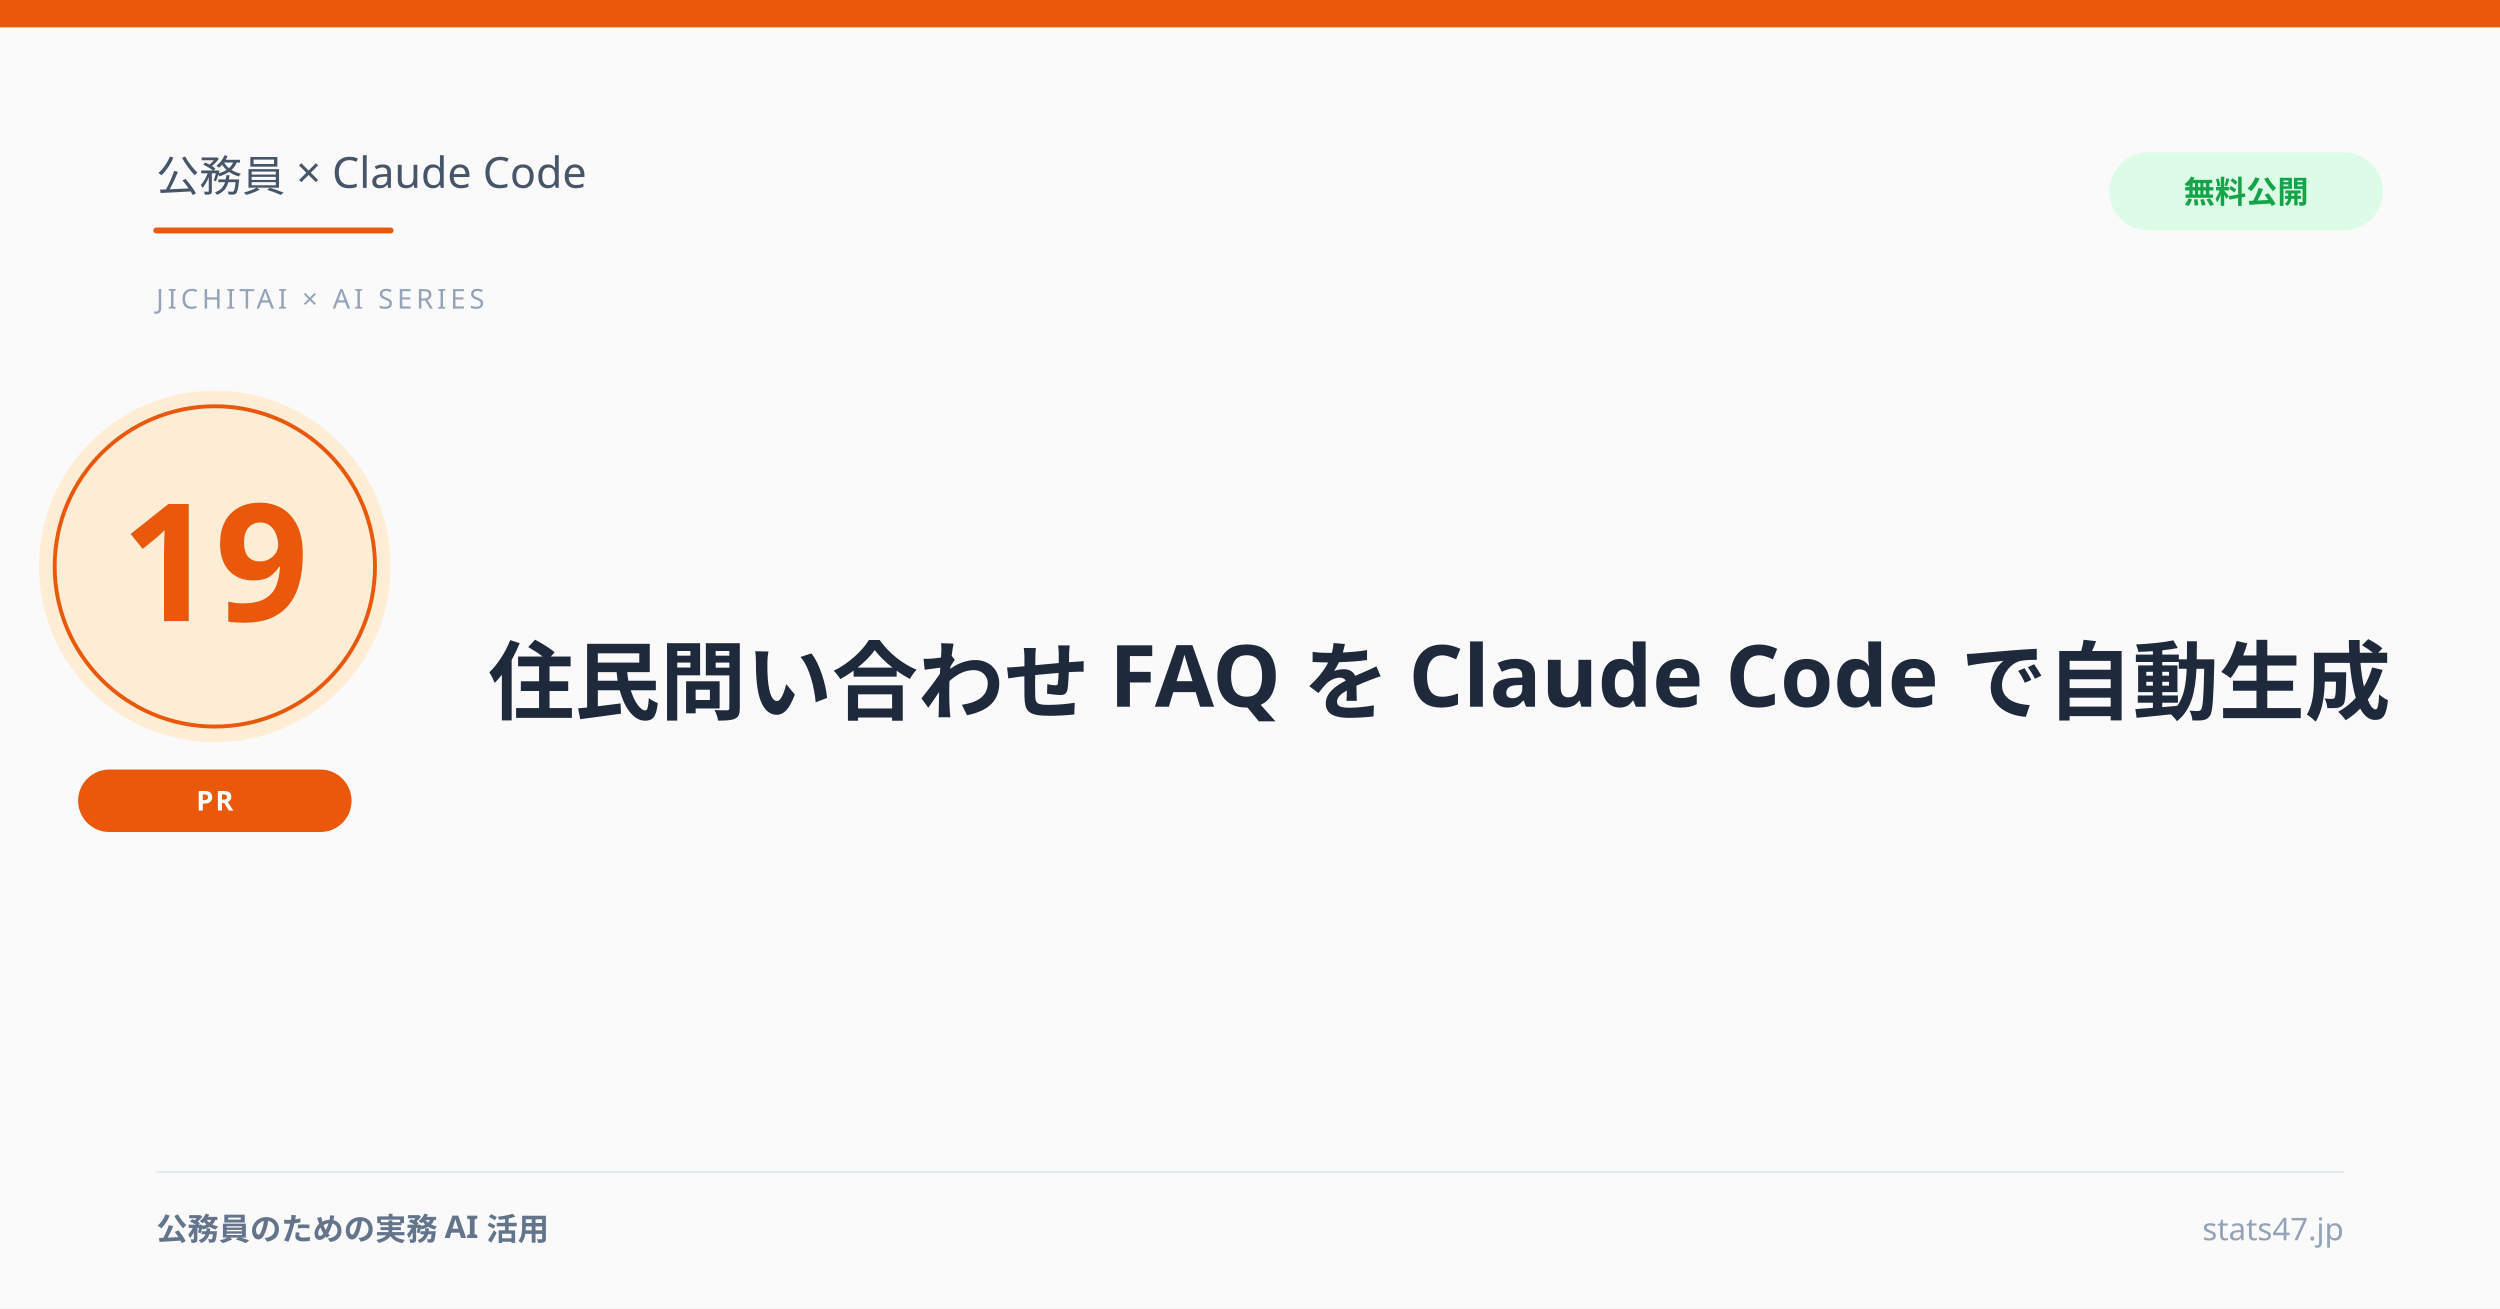
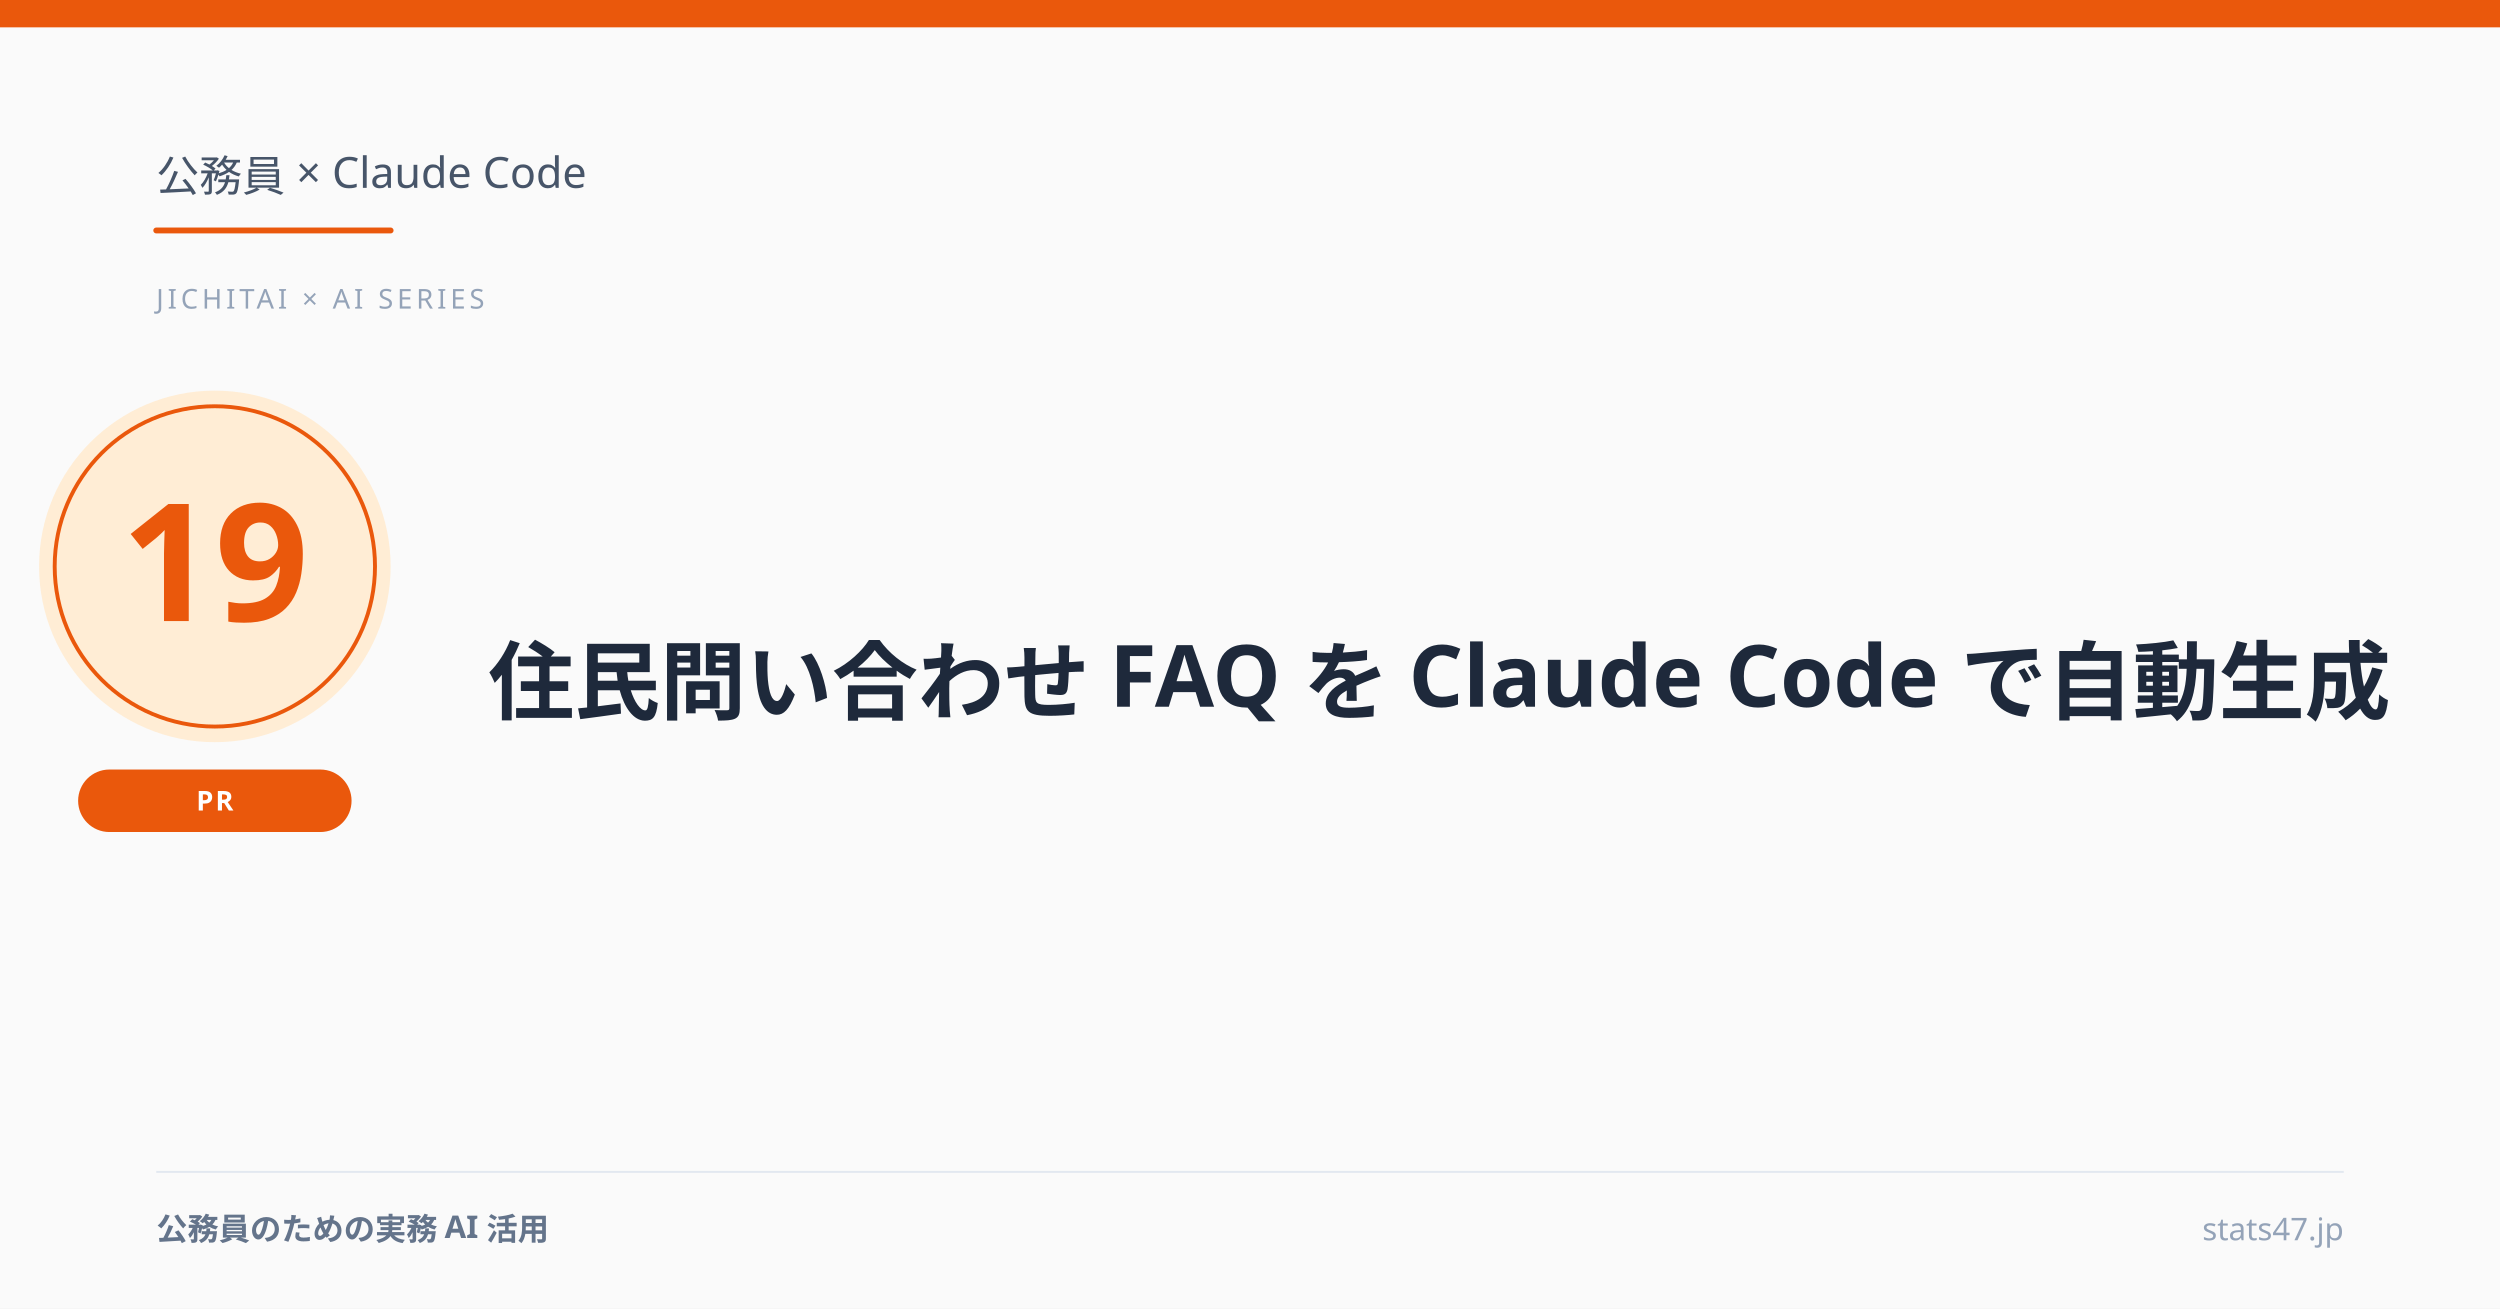
- <svg xmlns="http://www.w3.org/2000/svg" viewBox="0 0 1280 670" width="1280" height="670">
+ <svg xmlns="http://www.w3.org/2000/svg" viewBox="0 0 1280 670">
  <style>
  text { font-family: 'Hiragino Kaku Gothic ProN', 'Yu Gothic', 'Noto Sans JP', sans-serif; }
</style>
  <rect width="1280" height="670" fill="#fafafa" />
  <rect x="0" y="0" width="1280" height="14" fill="#ea580c" />
  <text x="80" y="98" font-size="22" font-weight="500" fill="#475569">公務員 × Claude Code</text>
  <line x1="80" y1="118" x2="200" y2="118" stroke="#ea580c" stroke-width="3" stroke-linecap="round" />
  <text x="80" y="158" font-size="14" font-weight="500" fill="#94a3b8" letter-spacing="2">JICHITAI × AI SERIES</text>
  <circle cx="110" cy="290" r="90" fill="#ffedd5" />
  <circle cx="110" cy="290" r="82" fill="none" stroke="#ea580c" stroke-width="2" />
  <text x="110" y="318" text-anchor="middle" font-size="84" font-weight="900" fill="#ea580c">19</text>
  <rect x="40" y="394" width="140" height="32" rx="16" fill="#ea580c" />
  <text x="110" y="415" text-anchor="middle" font-size="14" font-weight="700" fill="#ffffff" letter-spacing="1">PR</text>
  <text x="250" y="365" font-size="44" font-weight="bold" fill="#1e293b">住民問い合わせ FAQ を Claude Code で自動生成</text>
-   <rect x="1080" y="78" width="140" height="40" rx="20" fill="#dcfce7" />
-   <text x="1150" y="104" text-anchor="middle" font-size="16" font-weight="700" fill="#16a34a">無料公開</text>
  <line x1="80" y1="600" x2="1200" y2="600" stroke="#e2e8f0" stroke-width="1" />
  <text x="80" y="635" font-size="16" font-weight="600" fill="#64748b">公務員のための実務 AI 活用</text>
  <text x="1200" y="635" text-anchor="end" font-size="16" font-weight="500" fill="#94a3b8">stats47.jp</text>
</svg>
